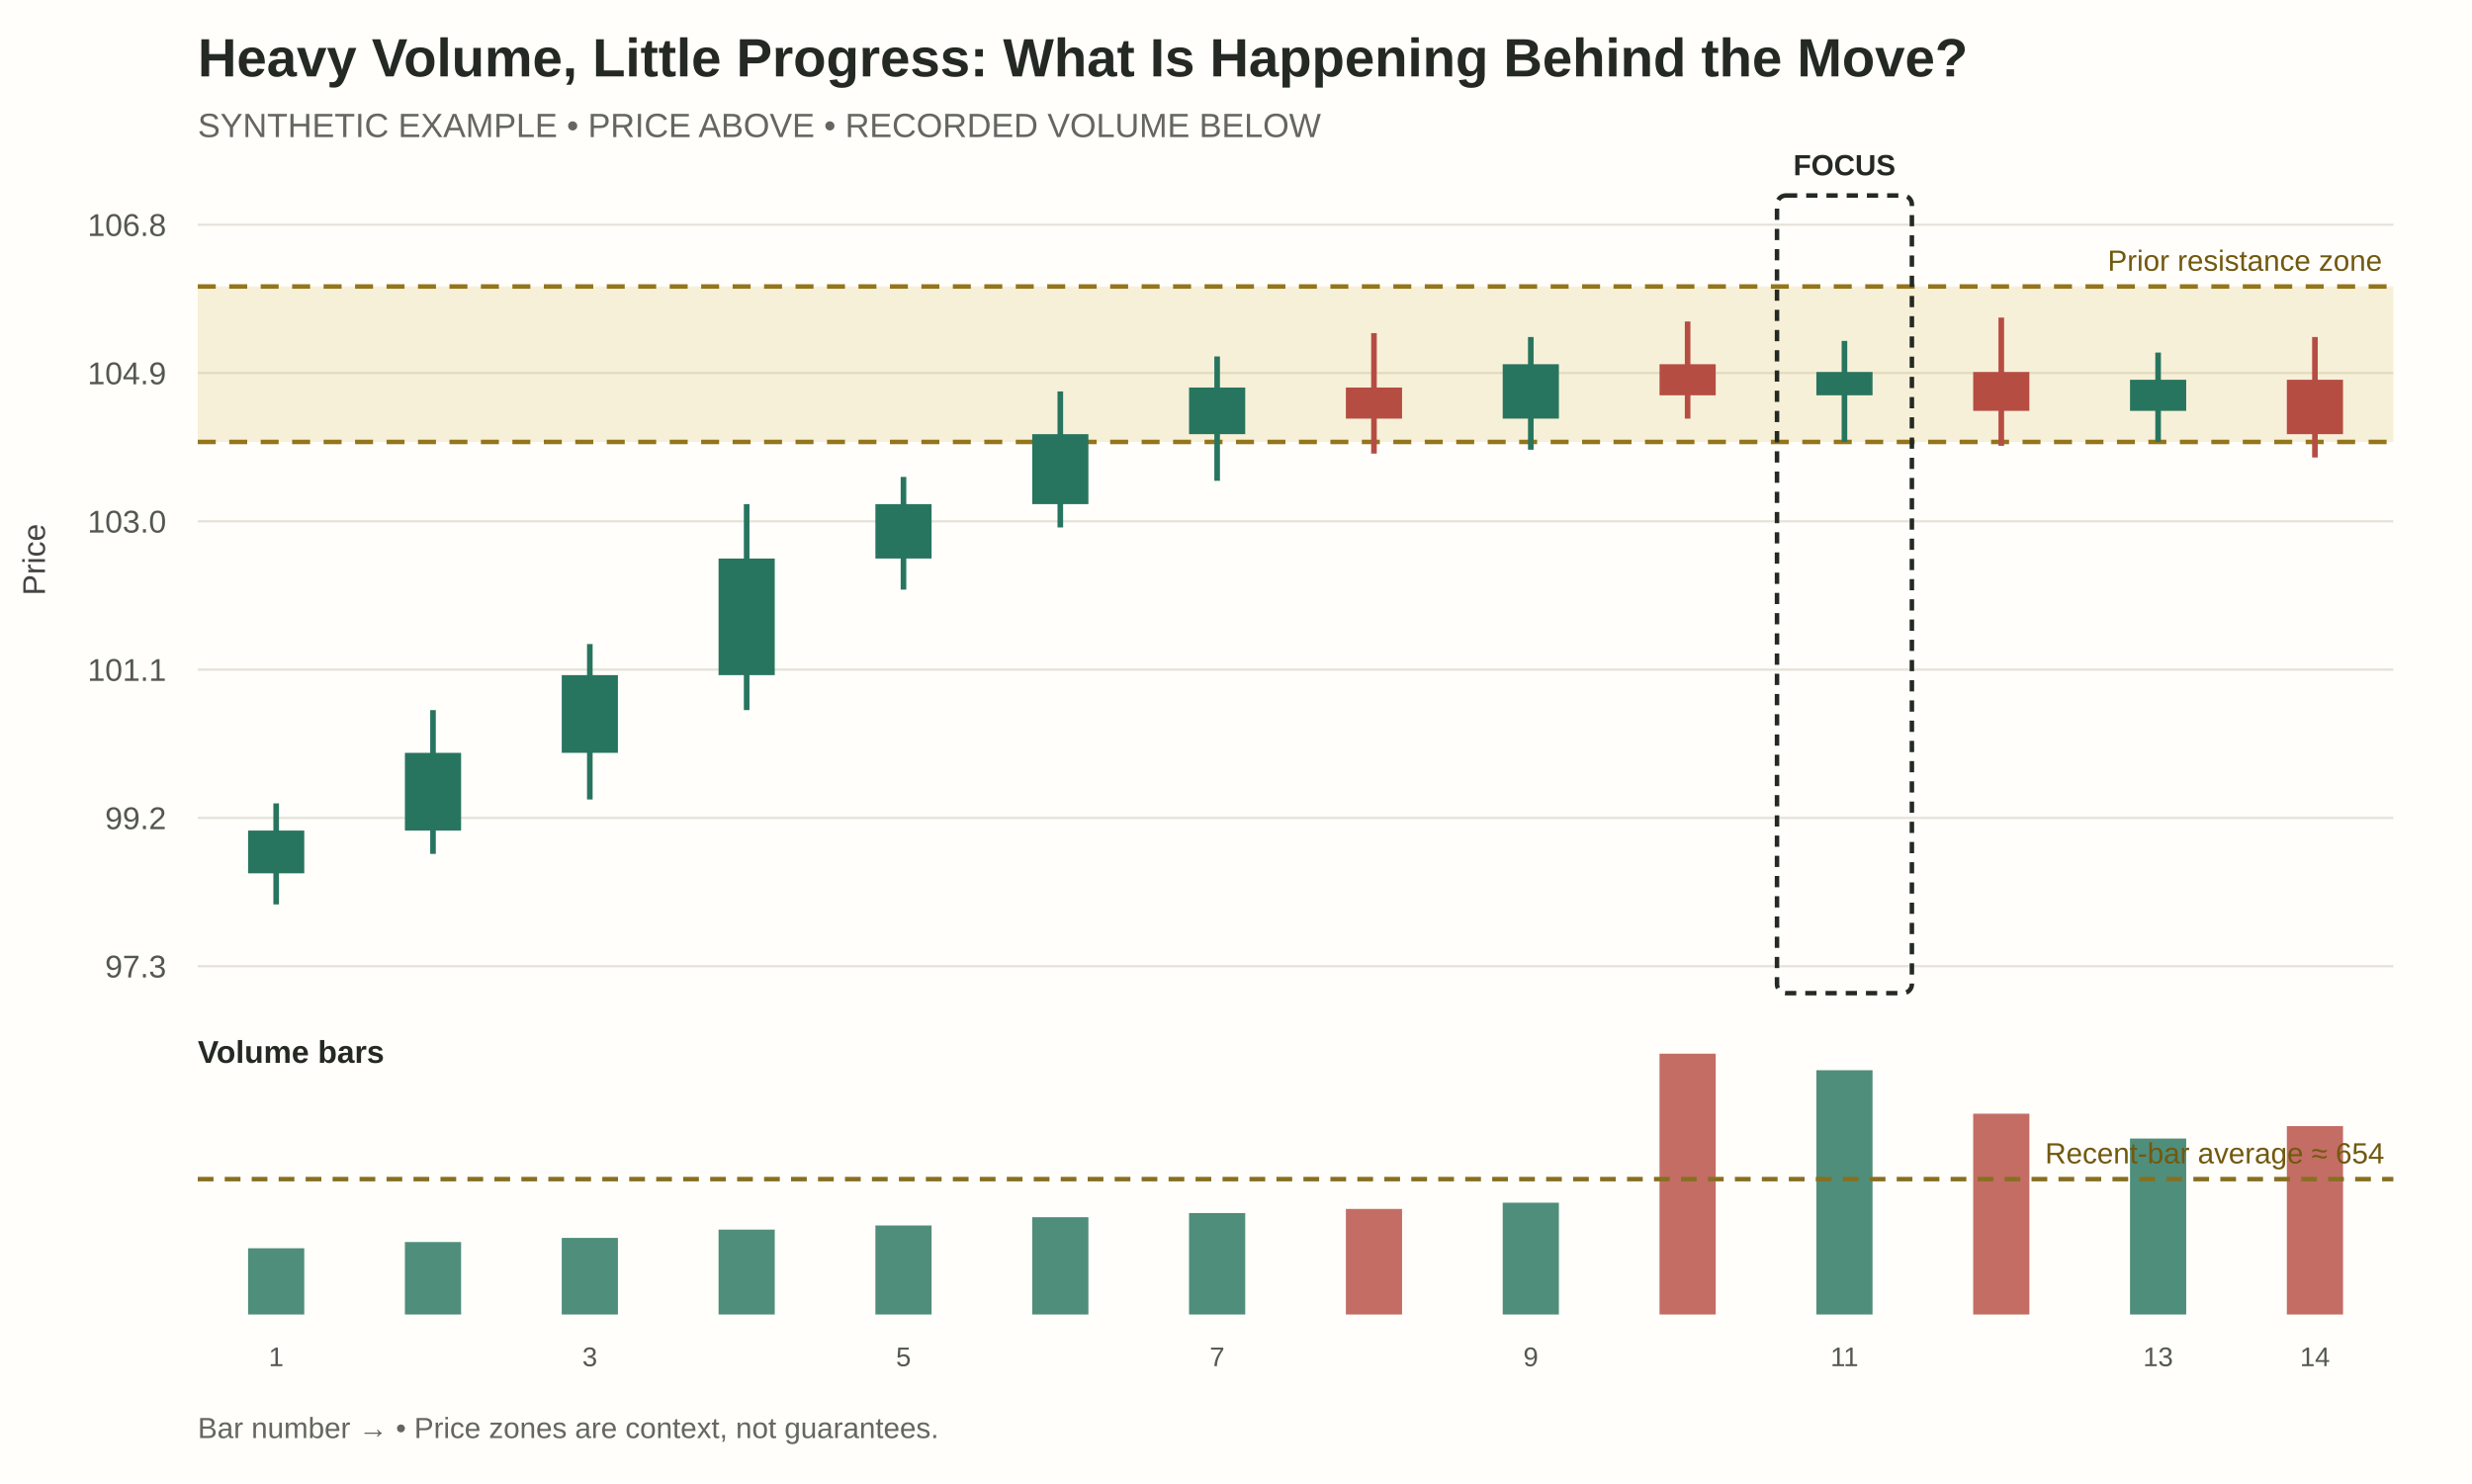
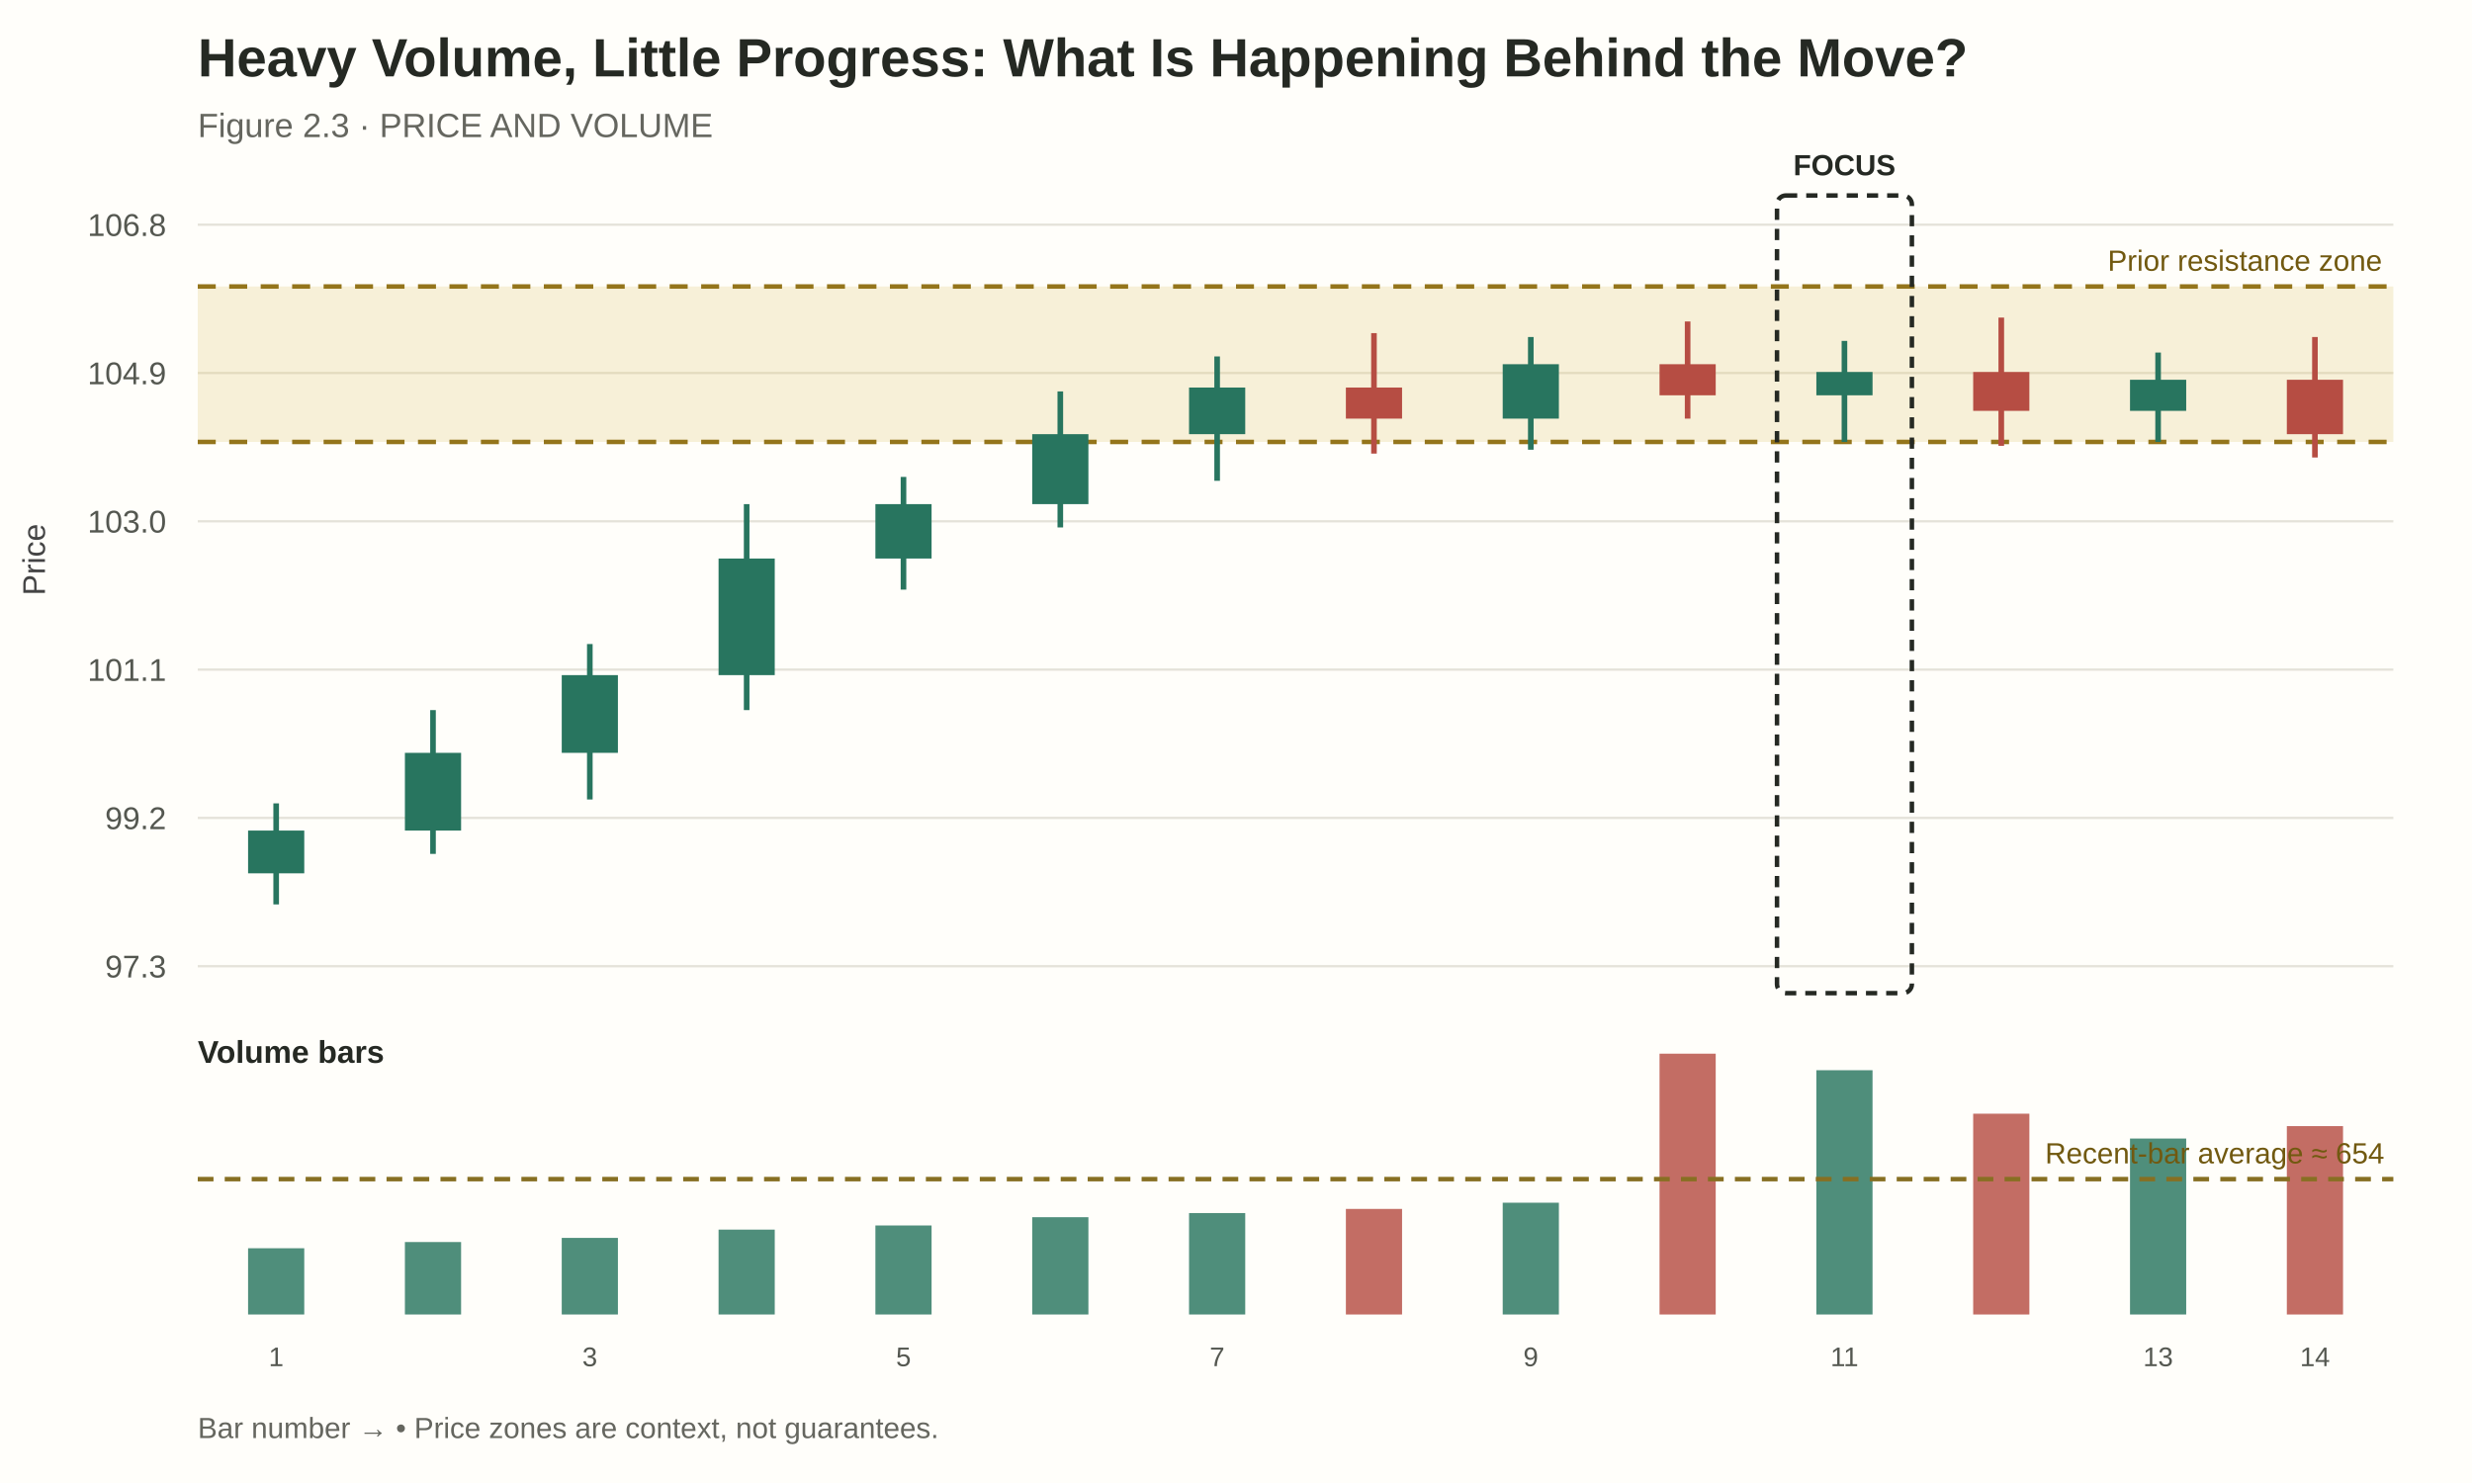
<svg xmlns="http://www.w3.org/2000/svg" role="img" aria-labelledby="chartTitle chartDesc" viewBox="0 0 1100 660" width="1100" height="660">
  <rect width="100%" height="100%" fill="#fffefa" />
  <text x="88" y="34" font-family="Arial,sans-serif" font-size="24" font-weight="700" fill="#252923">Heavy Volume, Little Progress: What Is Happening Behind the Move?</text>
-   <text x="88" y="61" font-family="Arial,sans-serif" font-size="15" fill="#65665f">SYNTHETIC EXAMPLE • PRICE ABOVE • RECORDED VOLUME BELOW</text>
+   <text x="88" y="61" font-family="Arial,sans-serif" font-size="15" fill="#65665f">Figure 2.3 · PRICE AND VOLUME</text>
  <line x1="88" x2="1065" y1="430" y2="430" stroke="#e4e2d9" />
  <text x="74" y="435" text-anchor="end" font-family="Arial,sans-serif" font-size="14" fill="#545750">97.3</text>
  <line x1="88" x2="1065" y1="364" y2="364" stroke="#e4e2d9" />
  <text x="74" y="369" text-anchor="end" font-family="Arial,sans-serif" font-size="14" fill="#545750">99.2</text>
  <line x1="88" x2="1065" y1="298" y2="298" stroke="#e4e2d9" />
  <text x="74" y="303" text-anchor="end" font-family="Arial,sans-serif" font-size="14" fill="#545750">101.1</text>
  <line x1="88" x2="1065" y1="232" y2="232" stroke="#e4e2d9" />
  <text x="74" y="237" text-anchor="end" font-family="Arial,sans-serif" font-size="14" fill="#545750">103.0</text>
  <line x1="88" x2="1065" y1="166" y2="166" stroke="#e4e2d9" />
  <text x="74" y="171" text-anchor="end" font-family="Arial,sans-serif" font-size="14" fill="#545750">104.9</text>
  <line x1="88" x2="1065" y1="100" y2="100" stroke="#e4e2d9" />
  <text x="74" y="105" text-anchor="end" font-family="Arial,sans-serif" font-size="14" fill="#545750">106.8</text>
  <rect x="88" y="127.5" width="977" height="69.182" fill="#dfc66b" opacity=".24" />
  <line x1="88" x2="1065" y1="127.5" y2="127.5" stroke="#94751b" stroke-width="2" stroke-dasharray="8 6" />
  <line x1="88" x2="1065" y1="196.682" y2="196.682" stroke="#94751b" stroke-width="2" stroke-dasharray="8 6" />
  <text x="1060" y="120.5" text-anchor="end" font-family="Arial,sans-serif" font-size="13" fill="#715910">Prior resistance zone</text>
  <text x="20" y="265" transform="rotate(-90 20 265)" font-family="Arial,sans-serif" font-size="14" fill="#444">Price</text>
  <line x1="122.893" x2="122.893" y1="357.531" y2="402.5" stroke="#28755f" stroke-width="2.5" />
  <rect x="110.393" y="369.638" width="25" height="19.025" fill="#28755f" />
  <rect x="110.393" y="555.522" width="25" height="29.478" fill="#28755f" opacity=".82" />
  <text x="122.893" y="608" text-anchor="middle" font-family="Arial,sans-serif" font-size="12" fill="#545750">1</text>
  <line x1="192.679" x2="192.679" y1="316.022" y2="380.016" stroke="#28755f" stroke-width="2.5" />
  <rect x="180.179" y="335.047" width="25" height="34.591" fill="#28755f" />
  <rect x="180.179" y="552.758" width="25" height="32.242" fill="#28755f" opacity=".82" />
  <line x1="262.464" x2="262.464" y1="286.619" y2="355.802" stroke="#28755f" stroke-width="2.5" />
  <rect x="249.964" y="300.456" width="25" height="34.591" fill="#28755f" />
  <rect x="249.964" y="550.916" width="25" height="34.084" fill="#28755f" opacity=".82" />
  <text x="262.464" y="608" text-anchor="middle" font-family="Arial,sans-serif" font-size="12" fill="#545750">3</text>
  <line x1="332.25" x2="332.25" y1="224.355" y2="316.022" stroke="#28755f" stroke-width="2.5" />
  <rect x="319.75" y="248.569" width="25" height="51.887" fill="#28755f" />
  <rect x="319.75" y="547.231" width="25" height="37.769" fill="#28755f" opacity=".82" />
  <line x1="402.036" x2="402.036" y1="212.248" y2="262.406" stroke="#28755f" stroke-width="2.5" />
  <rect x="389.536" y="224.355" width="25" height="24.214" fill="#28755f" />
  <rect x="389.536" y="545.388" width="25" height="39.612" fill="#28755f" opacity=".82" />
  <text x="402.036" y="608" text-anchor="middle" font-family="Arial,sans-serif" font-size="12" fill="#545750">5</text>
  <line x1="471.821" x2="471.821" y1="174.198" y2="234.733" stroke="#28755f" stroke-width="2.5" />
  <rect x="459.321" y="193.223" width="25" height="31.132" fill="#28755f" />
  <rect x="459.321" y="541.704" width="25" height="43.296" fill="#28755f" opacity=".82" />
  <line x1="541.607" x2="541.607" y1="158.632" y2="213.978" stroke="#28755f" stroke-width="2.5" />
  <rect x="529.107" y="172.469" width="25" height="20.755" fill="#28755f" />
  <rect x="529.107" y="539.861" width="25" height="45.139" fill="#28755f" opacity=".82" />
  <text x="541.607" y="608" text-anchor="middle" font-family="Arial,sans-serif" font-size="12" fill="#545750">7</text>
  <line x1="611.393" x2="611.393" y1="148.255" y2="201.871" stroke="#b64d43" stroke-width="2.5" />
  <rect x="598.893" y="172.469" width="25" height="13.836" fill="#b64d43" />
  <rect x="598.893" y="538.019" width="25" height="46.981" fill="#b64d43" opacity=".82" />
  <line x1="681.179" x2="681.179" y1="149.984" y2="200.142" stroke="#28755f" stroke-width="2.5" />
  <rect x="668.679" y="162.091" width="25" height="24.214" fill="#28755f" />
  <rect x="668.679" y="535.255" width="25" height="49.745" fill="#28755f" opacity=".82" />
  <text x="681.179" y="608" text-anchor="middle" font-family="Arial,sans-serif" font-size="12" fill="#545750">9</text>
  <line x1="750.964" x2="750.964" y1="143.066" y2="186.305" stroke="#b64d43" stroke-width="2.5" />
  <rect x="738.464" y="162.091" width="25" height="13.836" fill="#b64d43" />
  <rect x="738.464" y="468.929" width="25" height="116.071" fill="#b64d43" opacity=".82" />
  <line x1="820.75" x2="820.75" y1="151.714" y2="196.682" stroke="#28755f" stroke-width="2.5" />
  <rect x="808.25" y="165.55" width="25" height="10.377" fill="#28755f" />
  <rect x="808.25" y="476.298" width="25" height="108.702" fill="#28755f" opacity=".82" />
  <rect x="790.742" y="87" width="60.016" height="355" fill="none" stroke="#252923" stroke-width="2" stroke-dasharray="5 4" rx="4" />
  <text x="820.75" y="78" text-anchor="middle" font-family="Arial,sans-serif" font-size="13" font-weight="700" fill="#252923">FOCUS</text>
  <text x="820.75" y="608" text-anchor="middle" font-family="Arial,sans-serif" font-size="12" fill="#545750">11</text>
  <line x1="890.536" x2="890.536" y1="141.336" y2="198.412" stroke="#b64d43" stroke-width="2.5" />
  <rect x="878.036" y="165.55" width="25" height="17.296" fill="#b64d43" />
  <rect x="878.036" y="495.643" width="25" height="89.357" fill="#b64d43" opacity=".82" />
  <line x1="960.321" x2="960.321" y1="156.903" y2="196.682" stroke="#28755f" stroke-width="2.5" />
  <rect x="947.821" y="169.009" width="25" height="13.836" fill="#28755f" />
  <rect x="947.821" y="506.698" width="25" height="78.302" fill="#28755f" opacity=".82" />
  <text x="960.321" y="608" text-anchor="middle" font-family="Arial,sans-serif" font-size="12" fill="#545750">13</text>
  <line x1="1030.107" x2="1030.107" y1="149.984" y2="203.601" stroke="#b64d43" stroke-width="2.5" />
  <rect x="1017.607" y="169.009" width="25" height="24.214" fill="#b64d43" />
  <rect x="1017.607" y="501.171" width="25" height="83.829" fill="#b64d43" opacity=".82" />
  <text x="1030.107" y="608" text-anchor="middle" font-family="Arial,sans-serif" font-size="12" fill="#545750">14</text>
  <line x1="88" x2="1065" y1="524.753" y2="524.753" stroke="#876f22" stroke-width="2" stroke-dasharray="7 5" />
  <text x="1061" y="517.753" text-anchor="end" font-family="Arial,sans-serif" font-size="13" fill="#715910">Recent-bar average ≈ 654</text>
  <text x="88" y="473" font-family="Arial,sans-serif" font-size="14" font-weight="700" fill="#252923">Volume bars</text>
  <text x="88" y="640" font-family="Arial,sans-serif" font-size="13" fill="#65665f">Bar number → • Price zones are context, not guarantees.</text>
</svg>
